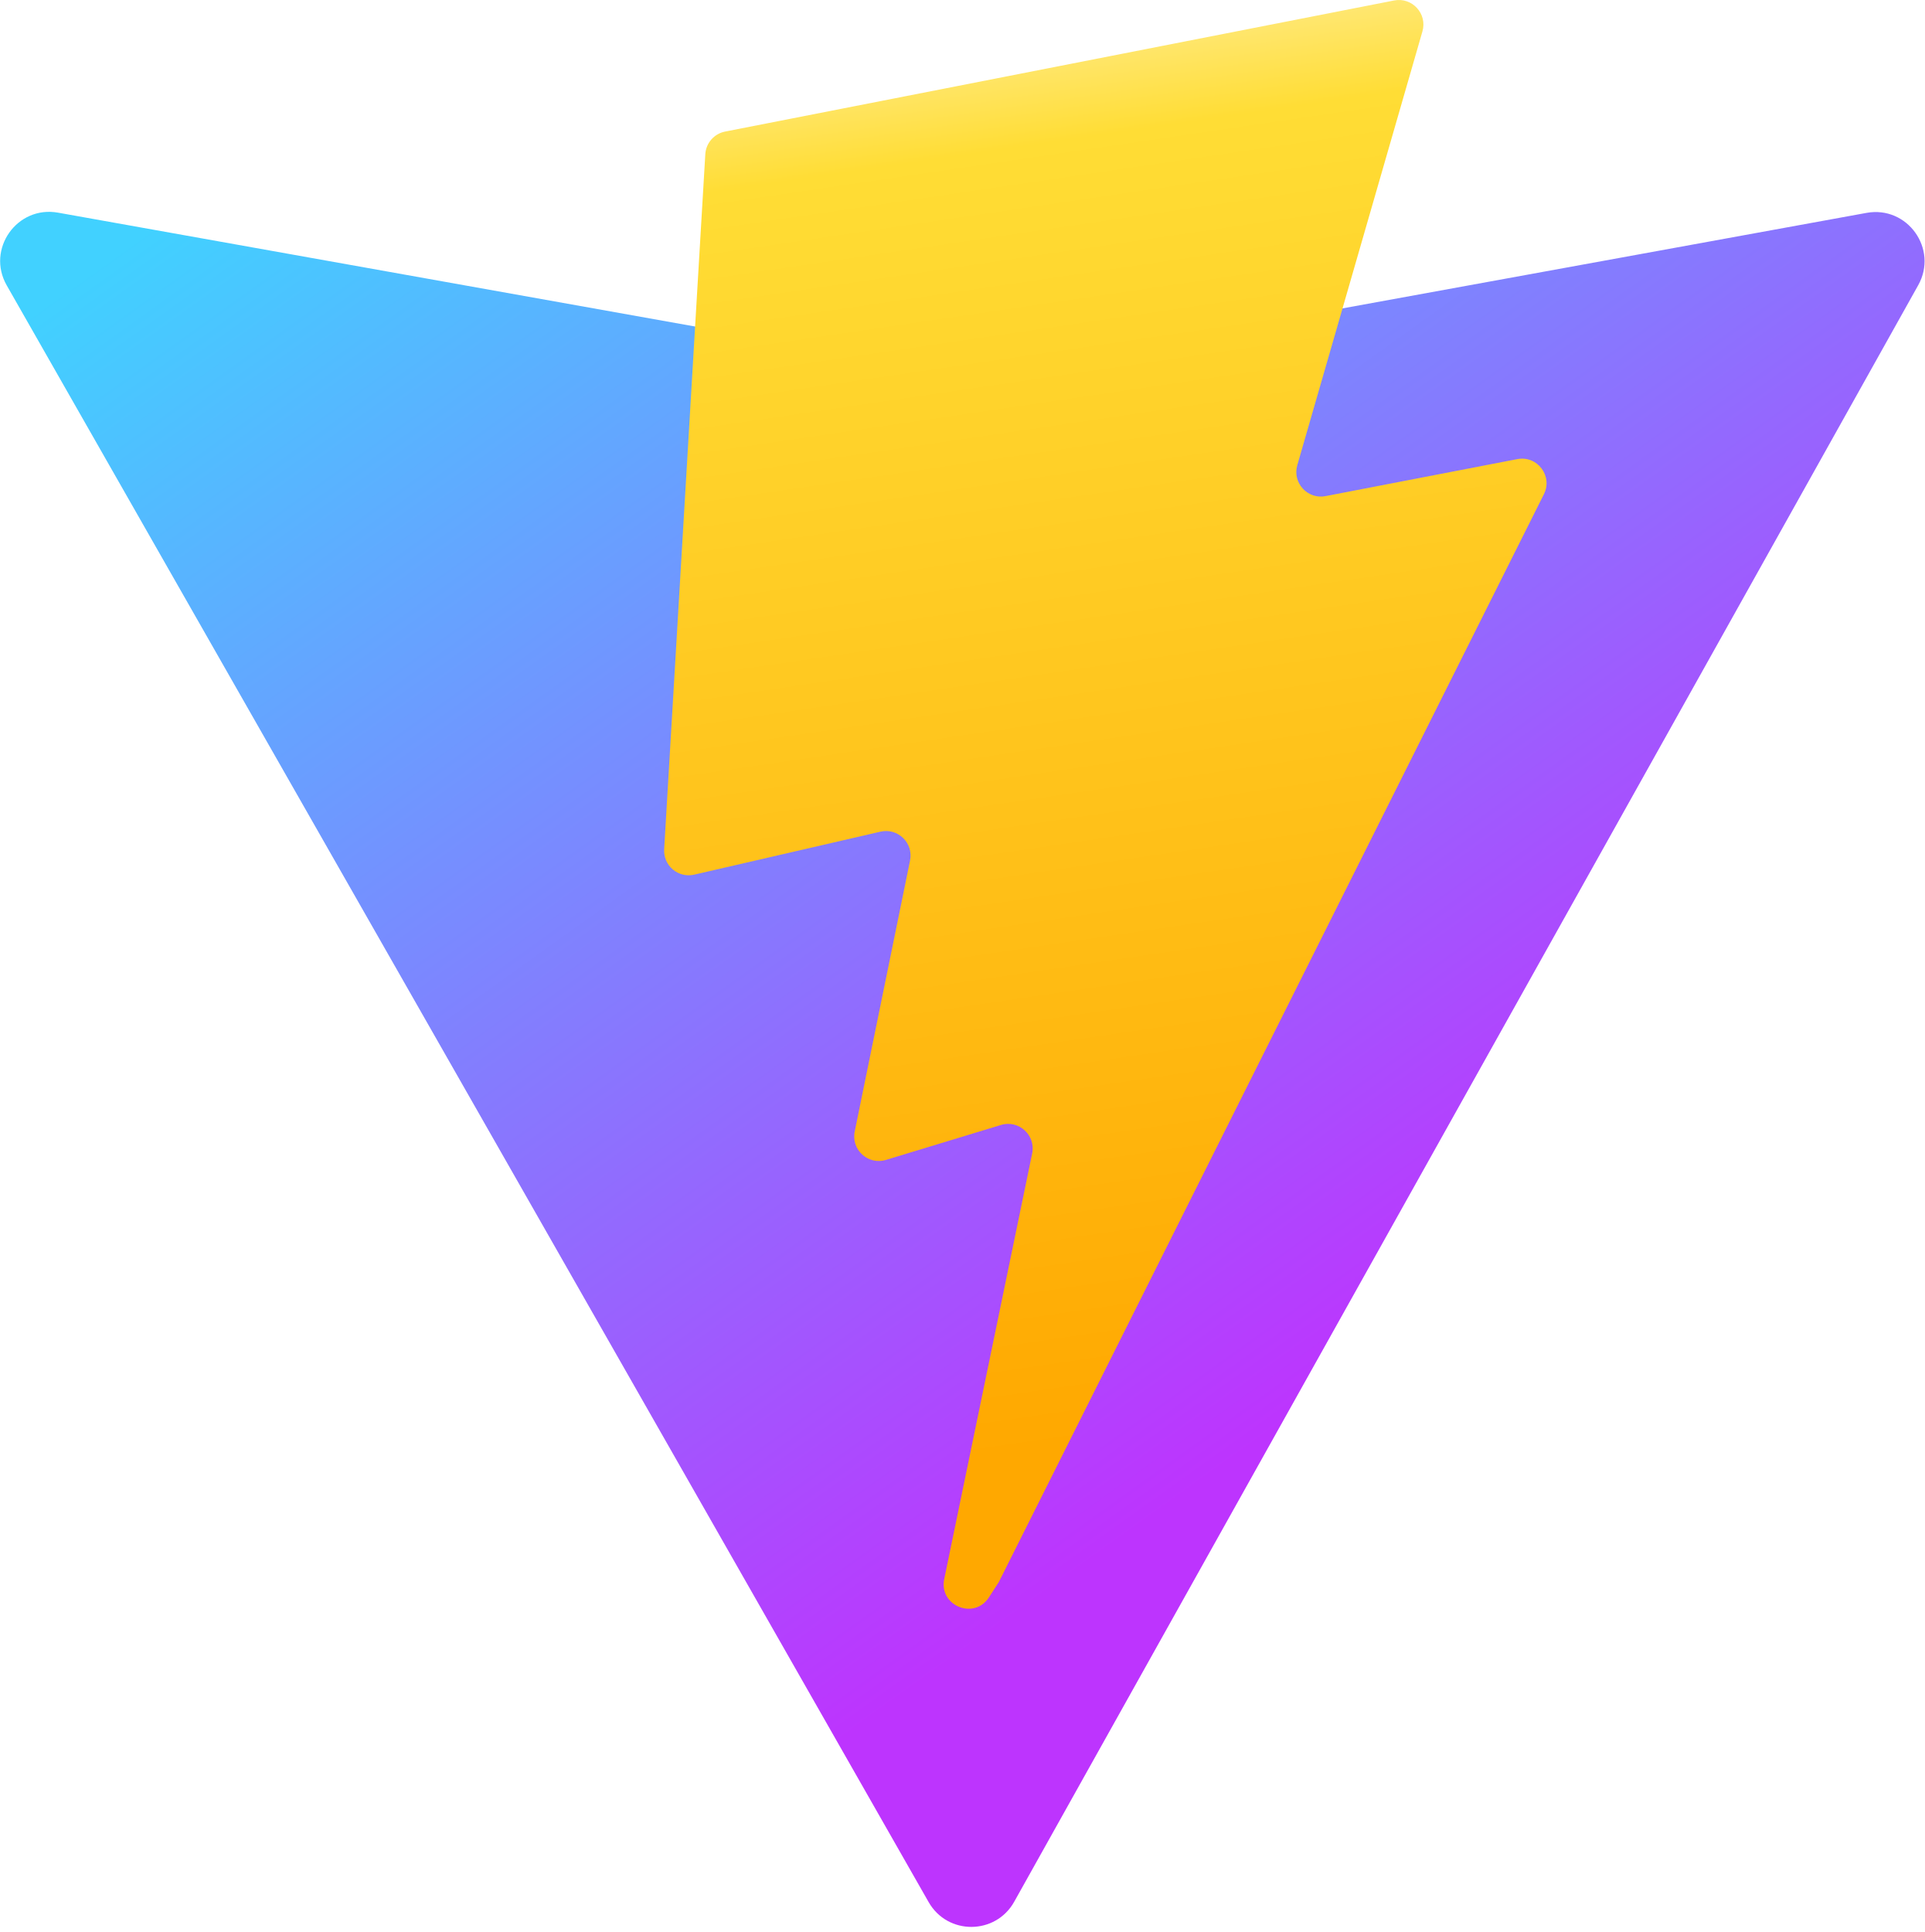
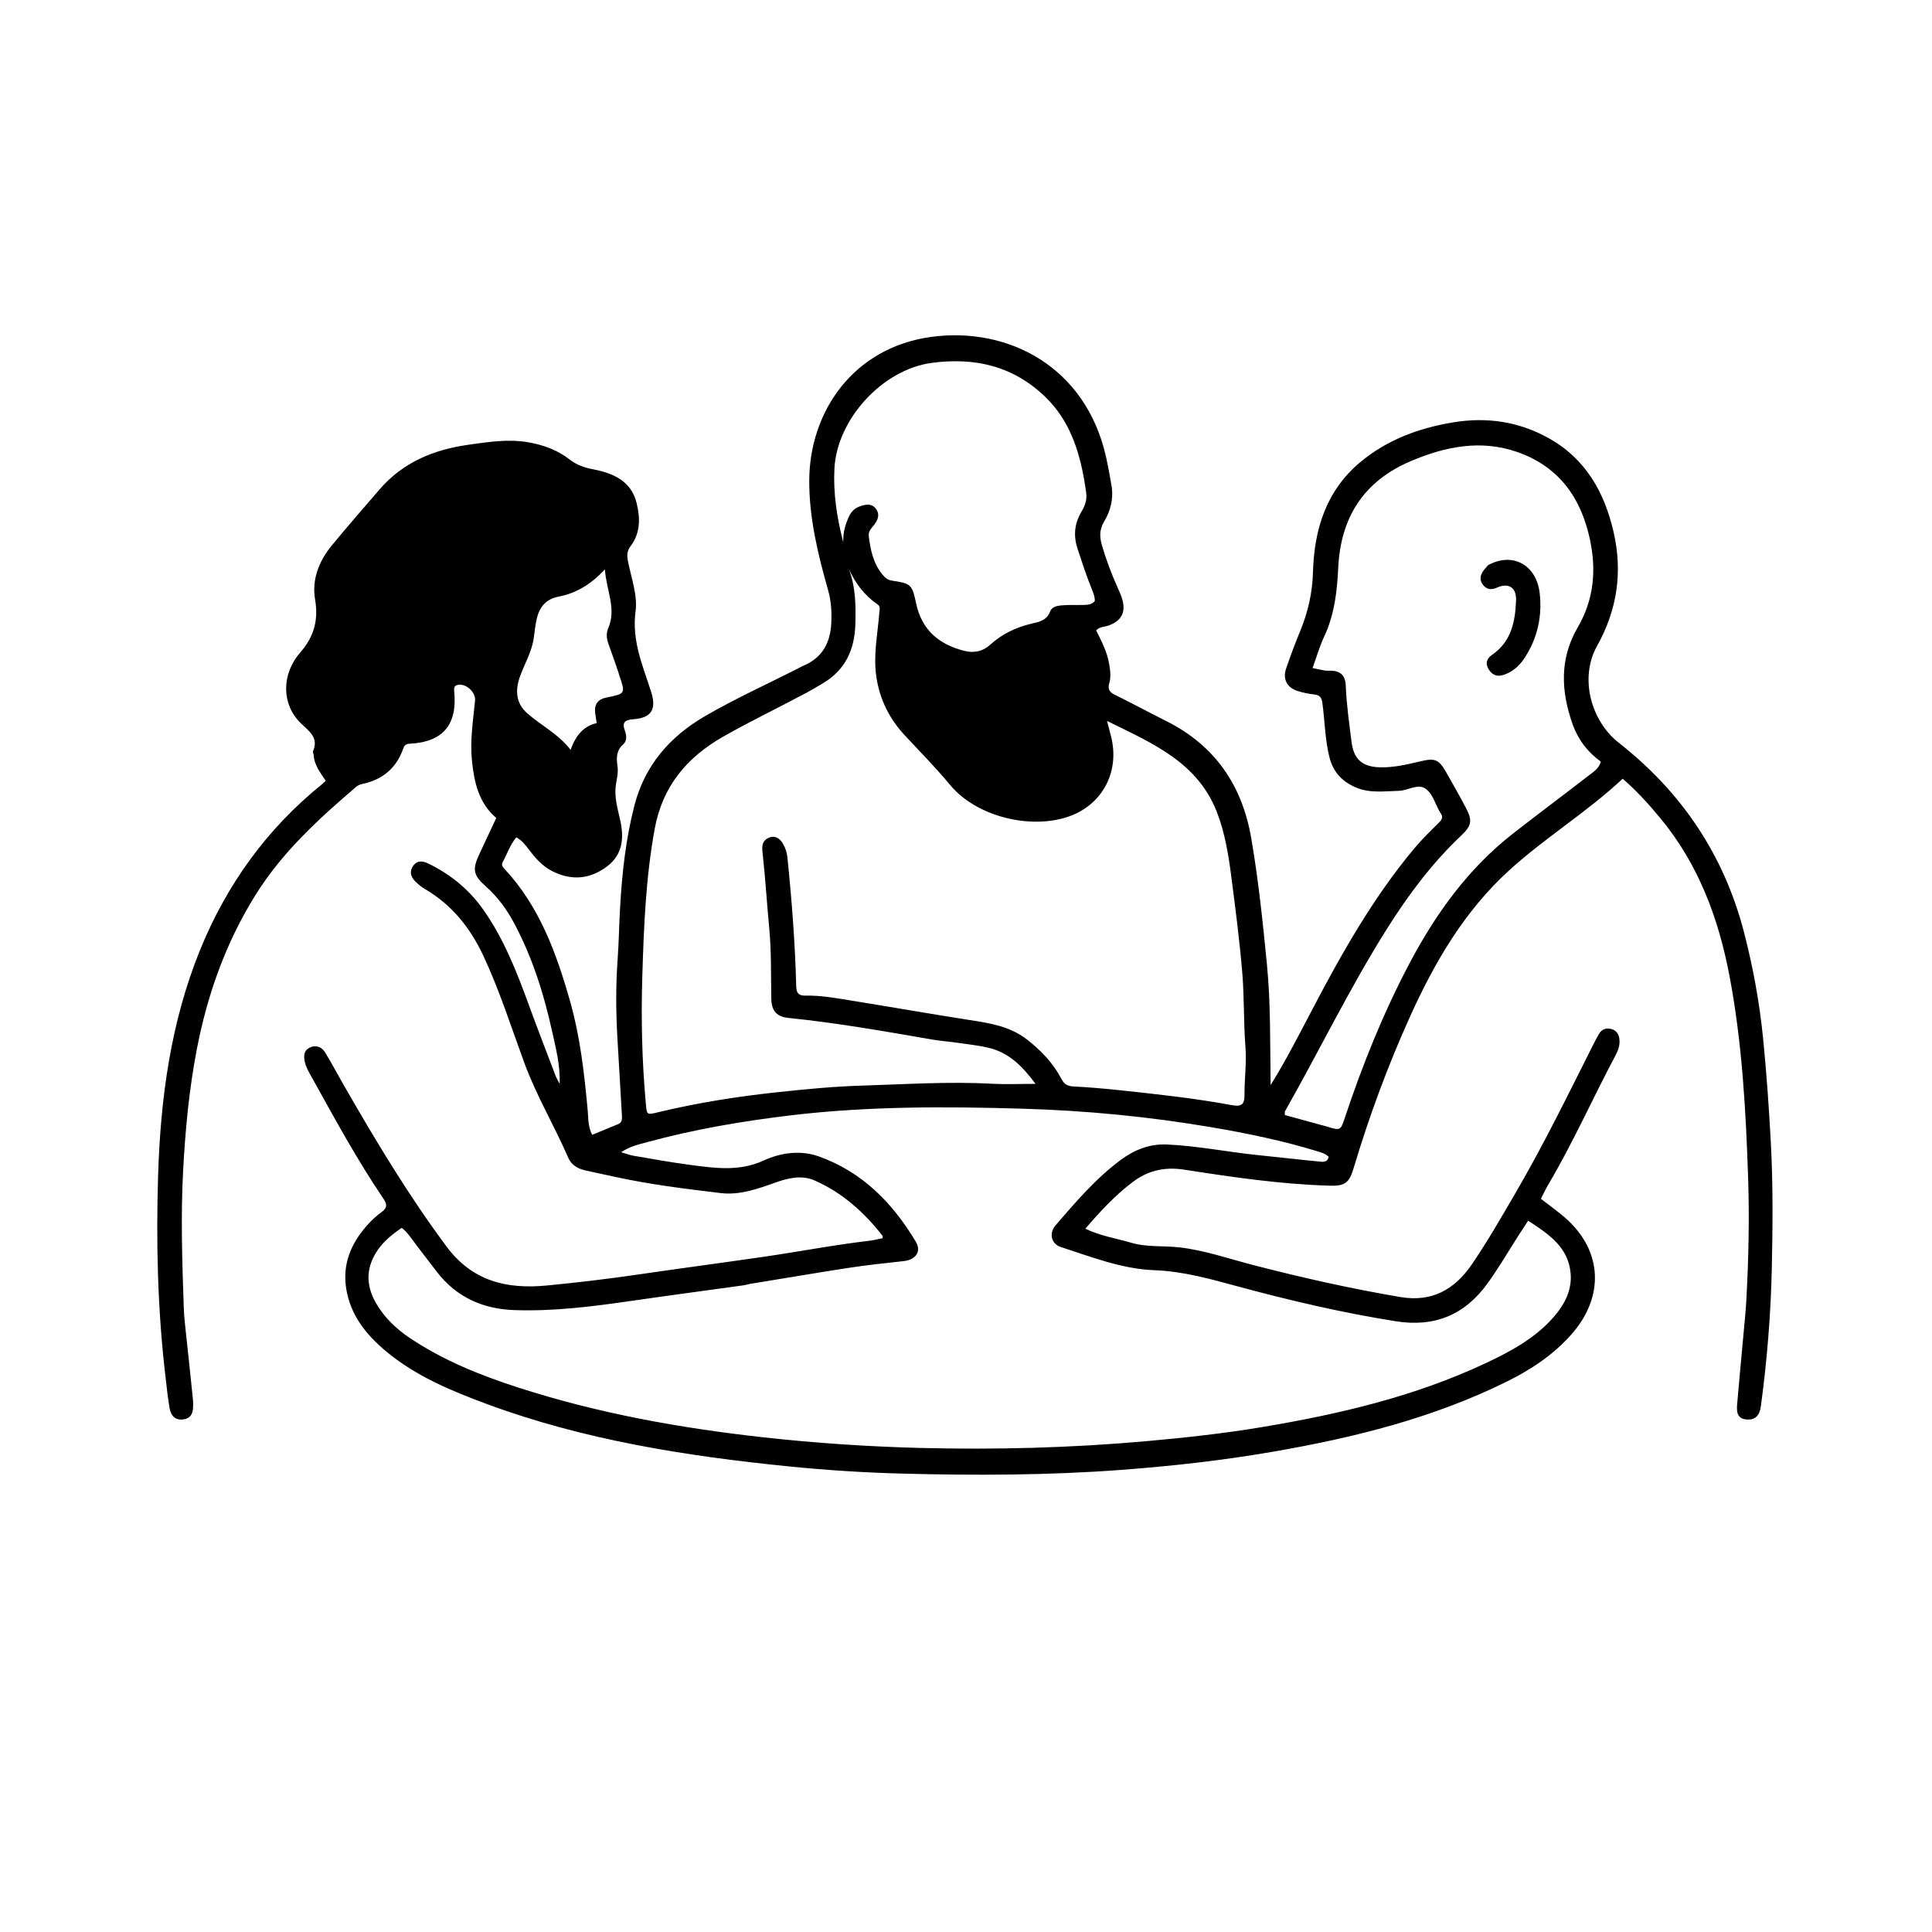
- <svg xmlns="http://www.w3.org/2000/svg" aria-hidden="true" role="img" class="iconify iconify--logos" width="31.88" height="32" preserveAspectRatio="xMidYMid meet" viewBox="0 0 256 257">
-   <defs>
-     <linearGradient id="IconifyId1813088fe1fbc01fb466" x1="-.828%" x2="57.636%" y1="7.652%" y2="78.411%">
-       <stop offset="0%" stop-color="#41D1FF" />
-       <stop offset="100%" stop-color="#BD34FE" />
-     </linearGradient>
-     <linearGradient id="IconifyId1813088fe1fbc01fb467" x1="43.376%" x2="50.316%" y1="2.242%" y2="89.03%">
-       <stop offset="0%" stop-color="#FFEA83" />
-       <stop offset="8.333%" stop-color="#FFDD35" />
-       <stop offset="100%" stop-color="#FFA800" />
-     </linearGradient>
-   </defs>
-   <path fill="url(#IconifyId1813088fe1fbc01fb466)" d="M255.153 37.938L134.897 252.976c-2.483 4.44-8.862 4.466-11.382.048L.875 37.958c-2.746-4.814 1.371-10.646 6.827-9.67l120.385 21.517a6.537 6.537 0 0 0 2.322-.004l117.867-21.483c5.438-.991 9.574 4.796 6.877 9.62Z" />
-   <path fill="url(#IconifyId1813088fe1fbc01fb467)" d="M185.432.063L96.44 17.501a3.268 3.268 0 0 0-2.634 3.014l-5.474 92.456a3.268 3.268 0 0 0 3.997 3.378l24.777-5.718c2.318-.535 4.413 1.507 3.936 3.838l-7.361 36.047c-.495 2.426 1.782 4.5 4.151 3.78l15.304-4.649c2.372-.72 4.652 1.36 4.15 3.788l-11.698 56.621c-.732 3.542 3.979 5.473 5.943 2.437l1.313-2.028l72.516-144.72c1.215-2.423-.88-5.186-3.54-4.672l-25.505 4.922c-2.396.462-4.435-1.77-3.759-4.114l16.646-57.705c.677-2.35-1.37-4.583-3.769-4.113Z" />
+ <svg xmlns="http://www.w3.org/2000/svg" version="1.1" id="Layer_1" x="0px" y="0px" width="100%" viewBox="0 0 1024 1024" enable-background="new 0 0 1024 1024" xml:space="preserve">
+   <path fill="#000000" opacity="1" stroke="none" d=" M98.75,708.465   C100.016,719.974 101.171,731.033 102.291,742.096   C102.408,743.252 102.334,744.428 102.33,745.594   C102.317,749.161 101.019,751.828 97.136,752.319   C92.743,752.875 90.55,750.223 89.891,746.406   C88.933,740.851 88.363,735.226 87.703,729.621   C83.528,694.171 82.69,658.555 83.801,622.952   C85.075,582.095 90.464,541.851 106.025,503.553   C120.172,468.735 141.48,439.247 170.755,415.59   C171.266,415.177 171.718,414.69 172.63,413.831   C169.926,409.626 166.514,405.604 166.284,400.234   C166.256,399.583 165.658,398.804 165.868,398.319   C169.04,390.985 163.953,387.681 159.459,383.338   C149.19,373.413 149.024,357.437 159.144,345.84   C166.401,337.523 168.868,328.718 167.008,317.789   C165.186,307.087 169.085,297.344 175.898,289.051   C184.142,279.014 192.716,269.247 201.188,259.399   C213.592,244.98 229.975,238.298 248.28,235.724   C258.95,234.224 269.625,232.51 280.517,234.514   C288.391,235.962 295.664,238.661 301.908,243.536   C305.748,246.536 309.885,247.864 314.529,248.773   C325.114,250.847 334.572,254.93 337.445,266.705   C339.377,274.62 339.487,282.606 334.144,289.595   C332.365,291.922 332.241,294.274 332.772,297.095   C334.457,306.054 338.04,315.367 336.868,323.997   C334.748,339.604 340.715,352.827 345.113,366.702   C348.047,375.959 345.335,380.499 335.67,381.212   C331.206,381.541 329.544,382.82 331.22,387.35   C332.094,389.712 332.419,392.645 330.386,394.439   C326.624,397.758 326.636,401.655 327.285,406.055   C327.772,409.359 326.945,412.658 326.442,415.958   C325.466,422.355 327.327,428.473 328.71,434.631   C330.805,443.958 330.128,452.789 321.958,459.055   C312.839,466.049 302.836,466.977 292.456,461.595   C287.429,458.989 283.824,454.886 280.462,450.489   C278.563,448.006 276.726,445.427 273.625,443.793   C270.359,447.861 268.763,452.632 266.407,456.97   C265.623,458.413 266.354,459.411 267.348,460.476   C286,480.48 294.969,505.326 302.215,530.945   C307.521,549.702 309.702,569.007 311.481,588.374   C311.865,592.555 311.58,597.016 313.86,601.486   C318.586,599.545 323.155,597.695 327.7,595.789   C329.856,594.884 329.727,592.898 329.624,591.078   C328.855,577.469 328.011,563.864 327.241,550.254   C326.461,536.442 326.332,522.639 327.334,508.818   C328.019,499.368 328.136,489.878 328.689,480.417   C329.735,462.501 331.69,444.73 336.16,427.259   C341.667,405.738 354.853,390.527 373.681,379.568   C388.965,370.672 405.041,363.338 420.804,355.388   C422.589,354.488 424.33,353.487 426.162,352.695   C435.846,348.507 440.031,340.679 440.572,330.618   C440.893,324.646 440.606,318.767 438.923,312.839   C433.514,293.786 428.817,274.393 428.921,254.558   C429.111,218.147 452.273,184.14 493.683,178.55   C533.989,173.108 575.484,193.995 586.262,242.356   C587.379,247.37 588.29,252.436 589.136,257.504   C590.284,264.382 588.601,270.784 585.106,276.65   C582.697,280.694 582.761,284.563 584.037,288.958   C586.271,296.656 589.077,304.101 592.348,311.398   C593.3,313.522 594.278,315.669 594.899,317.901   C596.779,324.659 594.216,329.158 587.602,331.529   C585.465,332.295 582.951,332.12 580.966,334.089   C583.749,339.677 586.698,345.241 587.811,351.548   C588.428,355.047 588.926,358.655 587.966,361.941   C586.889,365.626 588.305,366.972 591.249,368.427   C600.356,372.928 609.309,377.741 618.384,382.308   C643.982,395.19 658.339,416.243 663.155,444.102   C667,466.346 669.316,488.78 671.509,511.248   C673.55,532.171 673.126,553.112 673.464,575.125   C681.634,561.89 688.247,548.959 694.987,536.098   C710.856,505.819 727.54,476.042 749.599,449.689   C753.652,444.848 758.214,440.419 762.713,435.972   C764.439,434.265 764.962,432.793 763.439,430.817   C763.237,430.555 763.078,430.257 762.916,429.966   C760.566,425.751 759.185,420.274 755.297,417.85   C751.236,415.318 746.121,419.041 741.406,419.153   C733.805,419.332 726.107,420.53 718.717,417.406   C711.492,414.352 706.66,409.268 704.694,401.605   C702.245,392.066 702.218,382.2 700.871,372.511   C700.478,369.682 699.499,368.424 696.667,368.099   C693.714,367.761 690.745,367.171 687.908,366.289   C682.135,364.494 679.733,359.97 681.693,354.233   C684.005,347.465 686.556,340.768 689.261,334.146   C693.322,324.207 695.598,314.142 695.906,303.203   C696.537,280.742 702.827,260.138 720.917,245.002   C735.24,233.018 752.196,226.824 770.371,223.836   C787.976,220.942 804.877,223.398 820.595,232.098   C840.391,243.056 850.446,260.914 855.29,282.231   C860.102,303.407 857.095,323.38 846.437,342.445   C837.104,359.141 843.056,381.993 858.013,393.712   C891.171,419.689 913.653,452.926 924.308,493.92   C929.12,512.435 932.543,531.161 934.462,550.211   C936.31,568.563 937.563,586.926 938.562,605.347   C939.774,627.677 939.582,649.99 939.095,672.281   C938.561,696.693 936.569,721.067 933.303,745.302   C932.624,750.344 930.3,752.588 926.019,752.373   C920.783,752.11 920.381,748.419 920.704,744.548   C921.741,732.144 922.949,719.754 924.065,707.357   C924.616,701.235 925.27,695.117 925.603,688.983   C926.778,667.349 927.262,645.674 926.535,624.038   C925.335,588.339 923.369,552.673 916.702,517.452   C910.858,486.573 900.151,457.858 879.792,433.377   C873.741,426.101 867.409,419.084 860.055,412.74   C840.897,430.658 818.658,444.128 799.598,461.571   C776.134,483.047 760.486,509.831 747.534,538.399   C735.634,564.649 725.672,591.641 717.416,619.257   C715.117,626.949 712.79,628.664 704.916,628.441   C678.949,627.703 653.303,623.928 627.704,619.95   C617.502,618.365 608.596,620.281 600.437,626.431   C591.097,633.472 583.236,641.964 575.245,651.232   C583.341,655.142 591.591,656.312 599.469,658.66   C607.914,661.178 616.654,660.152 625.214,661.143   C638.477,662.678 651.087,667.092 663.931,670.424   C689.823,677.141 715.89,683.003 742.265,687.46   C758.776,690.25 770.872,683.672 780.138,670.098   C788.514,657.825 795.863,644.966 803.331,632.163   C818.198,606.673 831.125,580.163 844.375,553.823   C845.347,551.889 846.34,549.959 847.435,548.093   C848.854,545.678 851.012,544.695 853.766,545.338   C856.534,545.983 857.936,547.856 858.297,550.63   C858.704,553.753 857.768,556.543 856.333,559.237   C844.192,582.024 833.75,605.695 820.565,627.94   C819.143,630.34 817.993,632.9 816.716,635.389   C821.221,638.897 825.565,641.958 829.547,645.433   C849.395,662.755 850.585,687.221 832.89,707.25   C823.21,718.207 811.291,726.03 798.38,732.4   C759.218,751.721 717.362,762.069 674.587,769.458   C648.033,774.044 621.293,777.04 594.468,779.056   C555.902,781.955 517.23,782.049 478.592,781.055   C458.329,780.534 438.04,779.235 417.872,777.201   C363.403,771.709 309.459,763.222 257.828,744.086   C238.946,737.087 220.258,729.305 204.542,716.158   C194.116,707.435 185.852,697.243 183.536,683.229   C181.385,670.207 185.911,659.381 194.238,649.816   C196.629,647.07 199.352,644.504 202.302,642.382   C205.407,640.148 205.157,638.186 203.246,635.367   C189.11,614.522 177.147,592.386 164.921,570.41   C163.555,567.954 162.127,565.518 161.522,562.676   C160.872,559.623 161.097,556.776 164.044,555.303   C167.308,553.671 170.445,554.762 172.307,557.792   C175.705,563.321 178.724,569.081 181.956,574.714   C198.873,604.195 216.299,633.301 236.649,660.656   C250.458,679.22 268.727,683.393 290.009,681.327   C305.707,679.803 321.36,677.971 336.969,675.694   C359.464,672.413 382.001,669.417 404.501,666.167   C423.387,663.44 442.134,659.794 461.1,657.585   C463.366,657.321 465.59,656.702 467.777,656.259   C467.803,655.682 467.959,655.253 467.81,655.063   C458.034,642.547 446.457,632.131 431.81,625.685   C425.049,622.709 418.052,624.282 411.341,626.66   C401.759,630.056 392.252,633.6 381.749,632.335   C363.124,630.091 344.511,627.802 326.158,623.794   C320.808,622.625 315.442,621.521 310.102,620.306   C306.187,619.415 302.852,617.463 301.212,613.678   C293.866,596.73 284.322,580.823 277.931,563.406   C270.941,544.358 264.789,524.976 256.171,506.55   C249.306,491.873 239.597,479.678 225.438,471.335   C223.453,470.165 221.569,468.685 219.971,467.027   C217.702,464.672 216.861,461.842 219.008,458.897   C221.228,455.852 224.096,456.27 227.027,457.694   C238.793,463.41 248.624,471.438 256.179,482.171   C267.13,497.726 273.946,515.242 280.406,532.95   C284.967,545.453 289.782,557.864 294.513,570.305   C294.914,571.361 295.537,572.332 296.667,574.526   C296.919,564.101 294.551,555.372 292.628,546.621   C288.295,526.903 282.255,507.759 272.779,489.818   C268.774,482.233 263.856,475.429 257.39,469.701   C250.736,463.806 250.289,460.789 254.108,452.592   C256.988,446.41 259.894,440.239 263.029,433.548   C253.837,425.699 251.308,414.858 250.138,403.098   C249.067,392.332 250.746,381.885 251.785,371.326   C252.222,366.883 246.982,362.081 242.606,363.003   C240.683,363.408 240.567,364.695 240.739,366.416   C242.508,384.079 234.789,393.275 217.265,394.167   C215.144,394.274 214.335,394.998 213.727,396.738   C210.051,407.266 202.599,413.385 191.739,415.574   C190.647,415.794 189.519,416.409 188.663,417.14   C168.728,434.162 149.511,451.771 135.433,474.343   C119.702,499.565 109.96,526.937 104.354,555.946   C100.249,577.186 98.235,598.623 97.071,620.235   C95.761,644.572 96.569,668.835 97.403,693.125   C97.574,698.097 98.207,703.053 98.75,708.465  M397.79,680.444   C396.49,680.723 395.202,681.086 393.889,681.268   C374.157,684.013 354.407,686.635 334.69,689.489   C314.107,692.469 293.511,695.108 272.642,694.383   C255.92,693.802 241.97,687.576 231.579,674.155   C227.807,669.282 224.104,664.356 220.344,659.475   C218.049,656.496 216.074,653.222 212.905,650.765   C208.166,654.063 203.864,657.435 200.621,661.951   C194.015,671.15 193.604,680.728 199.204,690.524   C203.59,698.198 209.824,704.197 217.08,709.075   C234.931,721.078 254.707,728.992 275.037,735.546   C317.408,749.204 360.95,756.997 405.149,761.868   C432.616,764.896 460.152,766.734 487.712,767.438   C527.818,768.463 567.916,767.401 607.933,763.819   C628.285,761.997 648.584,759.774 668.712,756.417   C709.636,749.591 749.883,740.192 787.702,722.388   C801.041,716.109 813.911,709.138 823.725,697.774   C829.318,691.299 833.193,683.764 832.482,675.064   C831.328,660.941 820.749,654.064 809.942,646.985   C807.985,649.998 806.345,652.487 804.74,654.999   C799.357,663.416 794.321,672.045 788.467,680.172   C776.36,696.98 760.3,703.55 739.824,700.3   C711.745,695.845 684.113,689.408 656.707,681.997   C641.959,678.01 627.389,673.814 611.908,673.239   C594.62,672.597 578.515,666.206 562.27,660.953   C557.096,659.28 555.909,653.565 559.45,649.465   C570.12,637.109 580.736,624.649 593.941,614.833   C601.186,609.449 609.208,606.199 618.529,606.606   C634.657,607.31 650.471,610.575 666.482,612.205   C677.218,613.298 687.936,614.559 698.678,615.583   C700.743,615.78 703.477,616.463 704.236,613.149   C702.497,611.403 700.418,610.878 698.352,610.244   C679.899,604.582 661.034,600.679 642.042,597.452   C608.911,591.821 575.46,588.602 541.924,587.627   C501.002,586.436 460.046,586.27 419.227,591.144   C393.448,594.223 367.962,598.546 342.921,605.385   C338.544,606.581 333.998,607.514 329.221,610.697   C331.952,611.497 333.776,612.233 335.67,612.554   C345.645,614.245 355.605,616.073 365.632,617.394   C378.761,619.123 391.71,621.086 404.75,615.098   C413.824,610.931 424.261,609.455 434.025,612.939   C457.031,621.15 473.181,637.639 485.422,658.181   C488.53,663.398 485.245,667.745 478.954,668.419   C469.053,669.478 459.143,670.554 449.304,672.064   C432.397,674.659 415.543,677.593 397.79,680.444  M505.274,552.386   C501.65,551.941 498,551.646 494.407,551.026   C469.063,546.653 443.731,542.149 418.135,539.553   C411.894,538.92 408.92,536.152 408.795,529.177   C408.572,516.693 408.888,504.203 407.691,491.739   C406.469,479.014 405.727,466.24 404.34,453.535   C403.891,449.429 403.193,445.693 407.822,443.903   C411.517,442.474 414.696,445.112 416.568,450.723   C416.932,451.812 417.192,452.962 417.309,454.103   C419.655,476.926 421.418,499.792 422.013,522.73   C422.106,526.327 423.214,527.778 426.96,527.702   C435.129,527.536 443.172,529.018 451.2,530.316   C472.167,533.705 493.089,537.383 514.074,540.657   C524.817,542.333 535.371,543.981 544.344,550.975   C551.82,556.803 558.201,563.47 562.595,571.875   C563.993,574.549 565.705,575.669 568.784,575.832   C577.078,576.269 585.368,576.964 593.628,577.848   C613.591,579.986 633.567,582.148 653.315,585.811   C658.488,586.77 659.628,584.677 659.604,580.538   C659.555,571.901 660.773,563.338 660.098,554.629   C659.085,541.533 659.519,528.321 658.407,515.238   C656.961,498.219 654.773,481.256 652.577,464.311   C651.084,452.79 649.203,441.289 644.955,430.376   C634.628,403.844 610.62,393.883 586.765,382.122   C587.584,385.304 588.131,387.52 588.724,389.722   C593.785,408.5 584.62,426.359 566.661,432.695   C546.22,439.908 517.471,432.835 503.545,416.008   C495.985,406.873 487.726,398.508 479.679,389.879   C471.455,381.061 466.221,370.76 464.456,358.532   C462.804,347.088 465.189,336.02 466.047,324.803   C466.178,323.09 466.804,321.501 465.097,320.328   C458.147,315.555 453.281,309.11 449.839,301.368   C453.517,311.015 453.646,320.956 453.349,330.958   C452.956,344.139 448.162,354.904 436.508,361.937   C433.514,363.743 430.504,365.533 427.423,367.185   C412.749,375.059 397.713,382.225 383.227,390.481   C363.919,401.483 351.128,416.878 347.022,439.225   C342.255,465.175 341.23,491.409 340.435,517.642   C339.759,539.929 340.254,562.233 342.268,584.483   C342.853,590.94 342.536,591.033 348.873,589.504   C369.886,584.434 391.217,581.101 412.67,578.828   C427.194,577.288 441.75,575.854 456.401,575.413   C479.528,574.716 502.624,573.14 525.787,574.412   C533.033,574.81 540.32,574.474 548.866,574.474   C541.958,565.163 534.828,558.012 524.321,555.44   C518.378,553.986 512.216,553.426 505.274,552.386  M703.203,597.074   C710.51,599.31 710.504,599.308 712.852,592.256   C722.23,564.101 733.274,536.655 747.178,510.387   C761.116,484.053 778.246,460.292 801.934,441.793   C815.058,431.545 828.417,421.597 841.584,411.403   C844.248,409.341 847.392,407.527 848.481,403.69   C841.455,398.598 836.465,392.096 833.58,384.021   C827.318,366.495 826.501,349.219 836.208,332.548   C844.777,317.833 846.207,302.294 842.678,285.84   C837.929,263.695 826.184,247.348 804.44,239.663   C784.973,232.783 766.005,236.64 747.648,244.453   C722.868,254.998 710.582,274.165 709.295,300.824   C708.693,313.304 707.345,325.632 701.925,337.215   C699.431,342.544 697.794,348.274 695.679,354.064   C698.332,354.614 700.263,355.059 702.211,355.397   C703.019,355.538 703.866,355.474 704.694,355.465   C710.297,355.403 713.063,357.781 713.281,363.415   C713.666,373.387 715.108,383.237 716.323,393.118   C717.47,402.459 722.031,406.47 731.557,406.695   C738.976,406.869 746.073,405.107 753.182,403.44   C760.383,401.75 762.57,402.484 766.276,408.916   C769.933,415.263 773.517,421.658 776.93,428.138   C780.435,434.79 780.096,437.547 774.606,442.728   C759.094,457.367 746.466,474.275 735.147,492.231   C715.408,523.546 699.294,556.89 681.048,589.041   C680.846,589.398 681.023,589.969 681.023,590.999   C688.097,592.922 695.27,594.871 703.203,597.074  M575.642,260.678   C575.311,258.547 575.017,256.41 574.642,254.287   C571.76,237.961 566.577,222.675 554.374,210.71   C537.39,194.058 516.825,189.238 493.774,192.345   C467.732,195.855 443.567,222.169 442.254,248.477   C441.605,261.479 443.533,274.116 446.933,287.417   C446.787,282.064 448.094,277.807 450,273.706   C451.176,271.177 453.029,269.33 455.684,268.405   C458.6,267.388 461.736,266.655 464.006,269.344   C466.387,272.165 465.613,275.196 463.456,277.989   C462.048,279.812 460.133,281.534 460.451,284.097   C461.36,291.402 462.806,298.561 467.671,304.468   C468.943,306.012 470.351,307.377 472.522,307.707   C482.805,309.267 483.375,309.554 485.582,319.876   C488.584,333.911 497.58,341.473 510.962,344.939   C516.322,346.328 520.968,345.235 524.866,341.688   C531.209,335.915 538.599,332.465 546.842,330.522   C550.841,329.579 554.785,328.92 556.616,324.042   C557.738,321.051 561.488,320.913 564.483,320.745   C567.638,320.569 570.809,320.702 573.972,320.648   C576.288,320.609 578.615,320.519 580.266,318.588   C580.323,316.228 579.482,314.222 578.671,312.229   C575.848,305.294 573.559,298.18 571.19,291.082   C568.861,284.103 569.401,277.728 573.055,271.455   C574.827,268.413 576.381,265.266 575.642,260.678  M327.594,355.799   C325.895,350.931 324.251,346.043 322.473,341.203   C321.452,338.423 321.218,335.667 322.387,332.944   C326.843,322.57 321.397,313.074 320.611,301.814   C313.146,309.759 305.367,314.442 296.15,316.203   C289.263,317.519 285.845,321.832 284.445,328.192   C283.734,331.423 283.345,334.73 282.916,338.016   C281.928,345.585 277.842,352.033 275.424,359.078   C273.048,365.998 273.494,372.738 279.279,377.91   C286.55,384.411 295.604,388.671 302.439,397.419   C305.186,389.606 309.445,384.801 316.274,383.258   C315.902,380.857 315.576,379.23 315.411,377.587   C314.969,373.206 317.057,370.586 321.278,369.74   C331.563,367.681 331.57,367.715 328.247,357.992   C328.085,357.519 327.924,357.047 327.594,355.799  z" />
+   <path fill="#000000" opacity="1" stroke="none" d=" M788.709,299.556   C801.539,292.494 814.258,299.211 816.047,314.245   C817.495,326.411 814.959,338.073 808.2,348.519   C805.44,352.785 801.811,356.131 796.798,357.744   C793.147,358.919 790.63,357.5 788.851,354.453   C787.091,351.44 788.195,348.884 790.79,347.105   C801.011,340.1 803.12,329.446 803.543,318.264   C803.806,311.329 799.58,308.72 793.41,311.458   C790.833,312.601 788.582,312.665 786.568,310.6   C784.451,308.43 784.137,305.914 785.707,303.314   C786.466,302.057 787.492,300.962 788.709,299.556  z" />
</svg>
